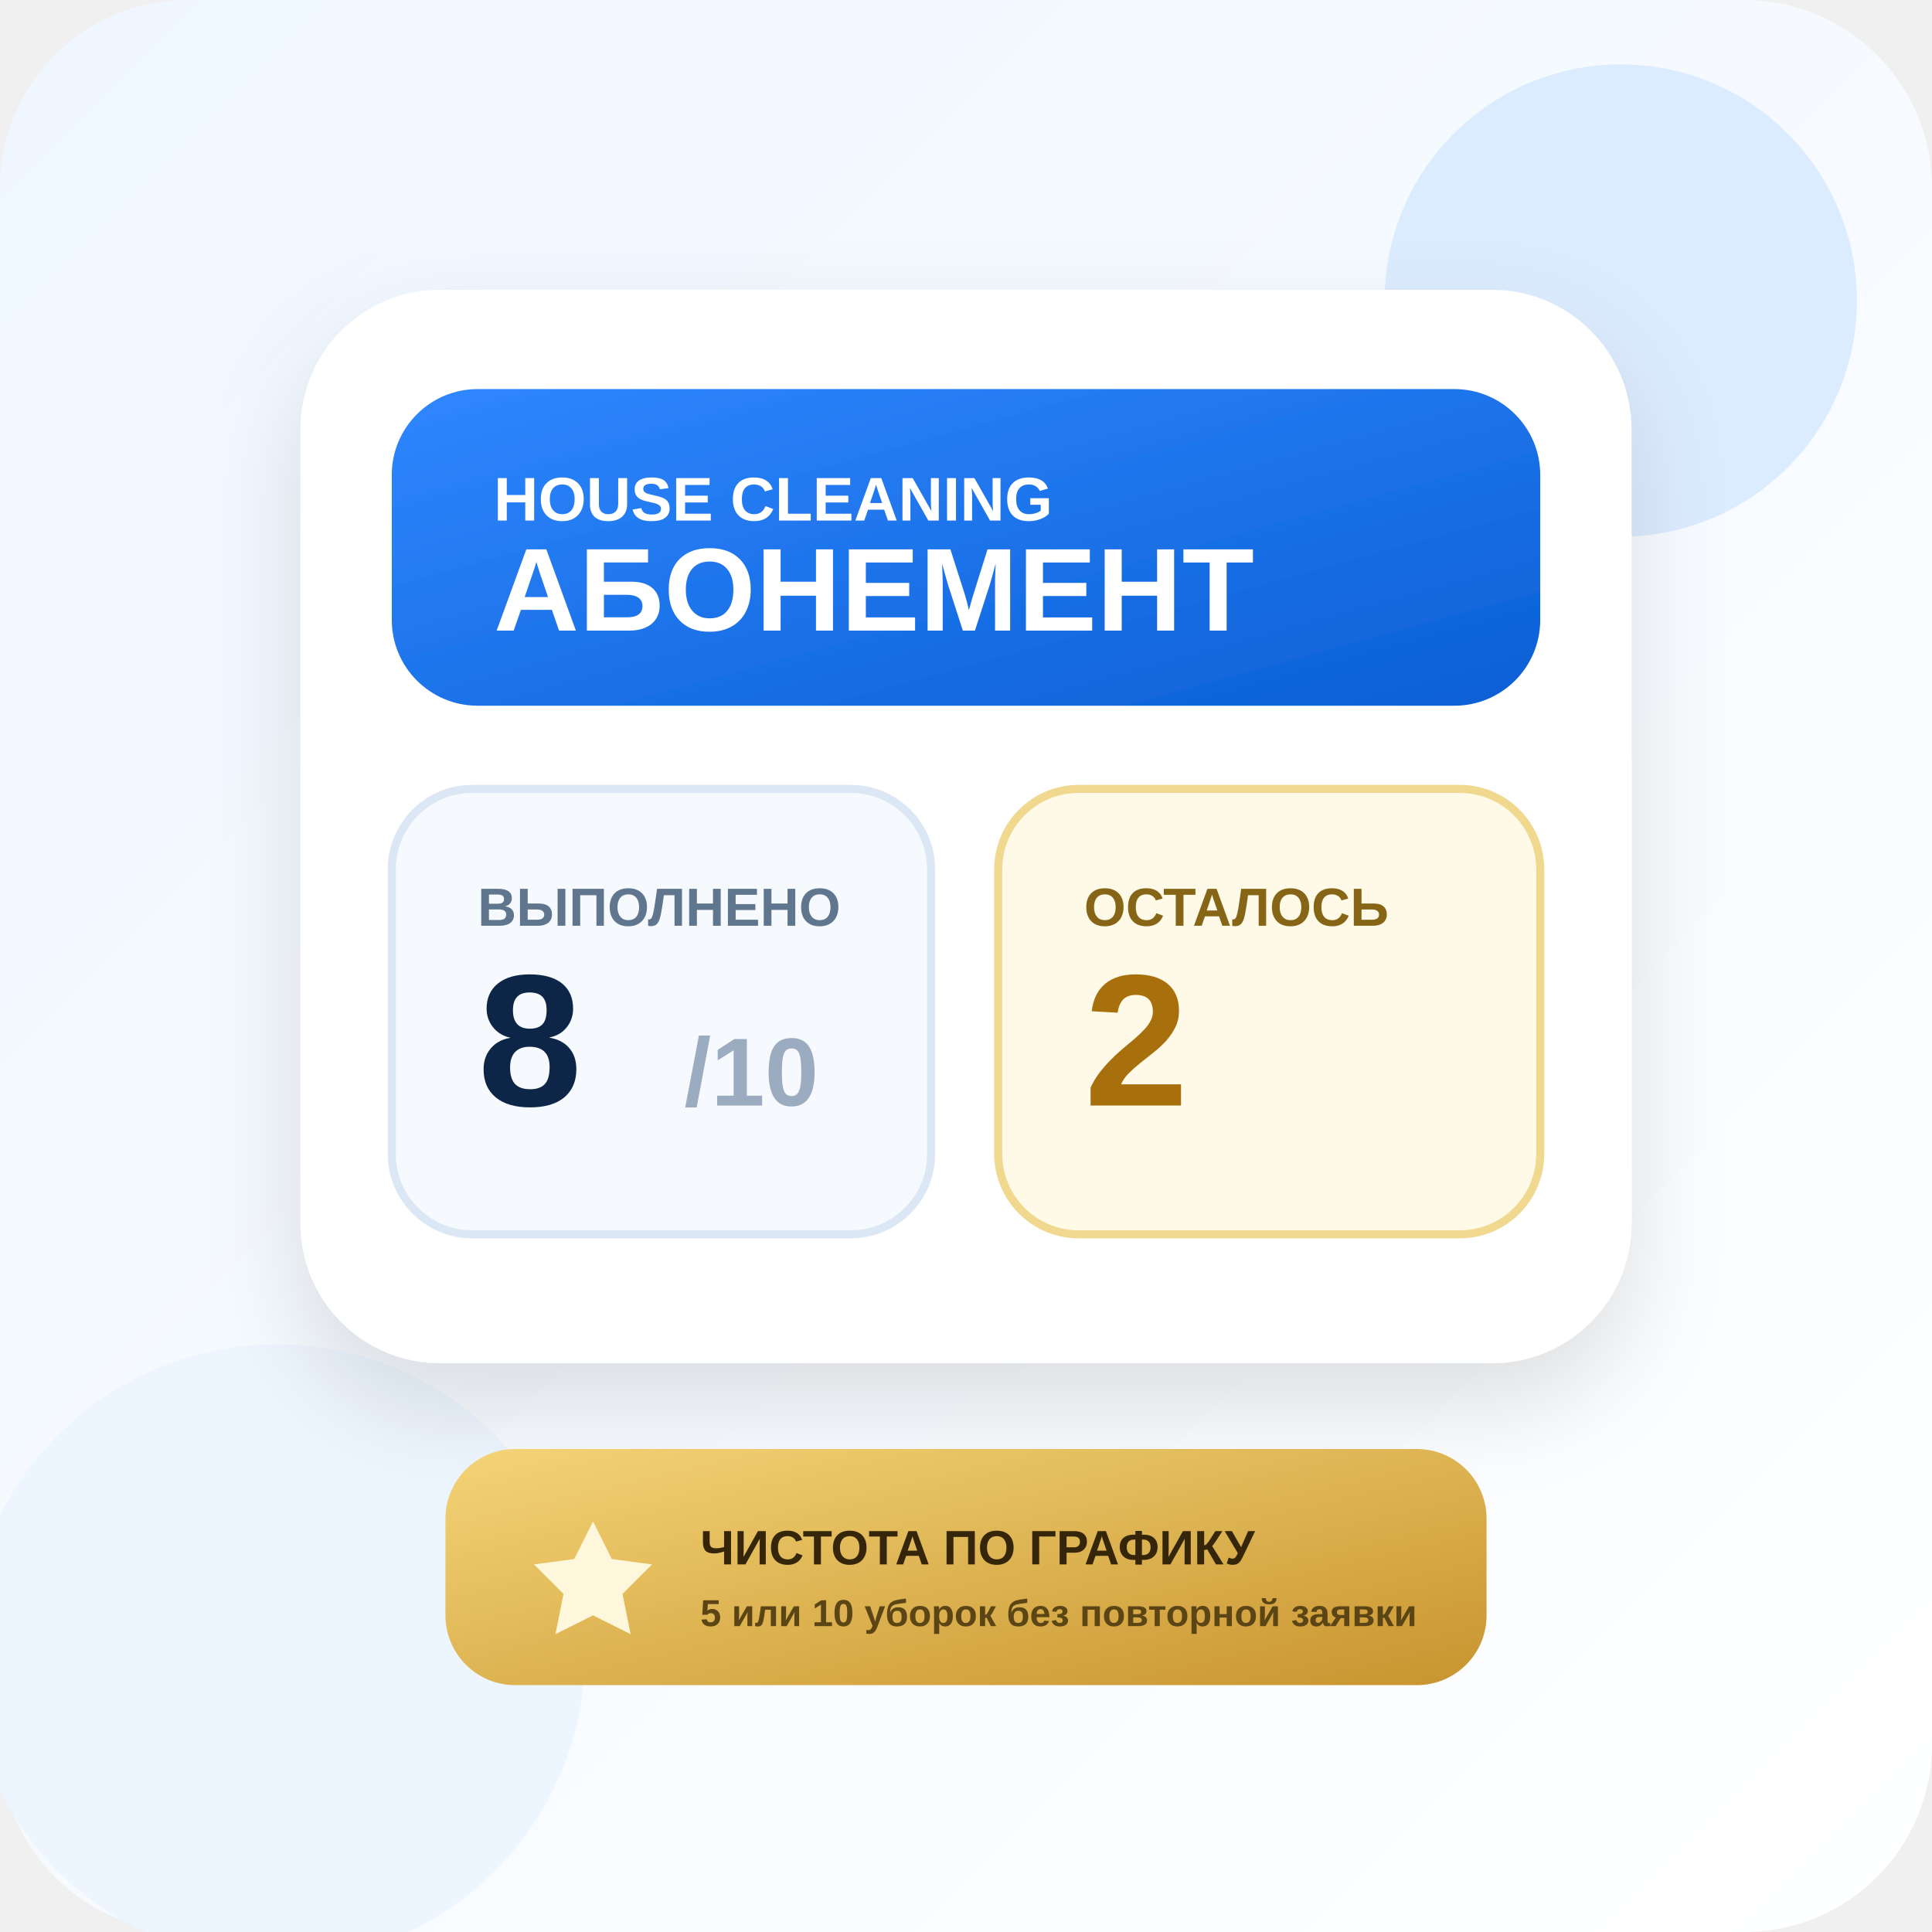
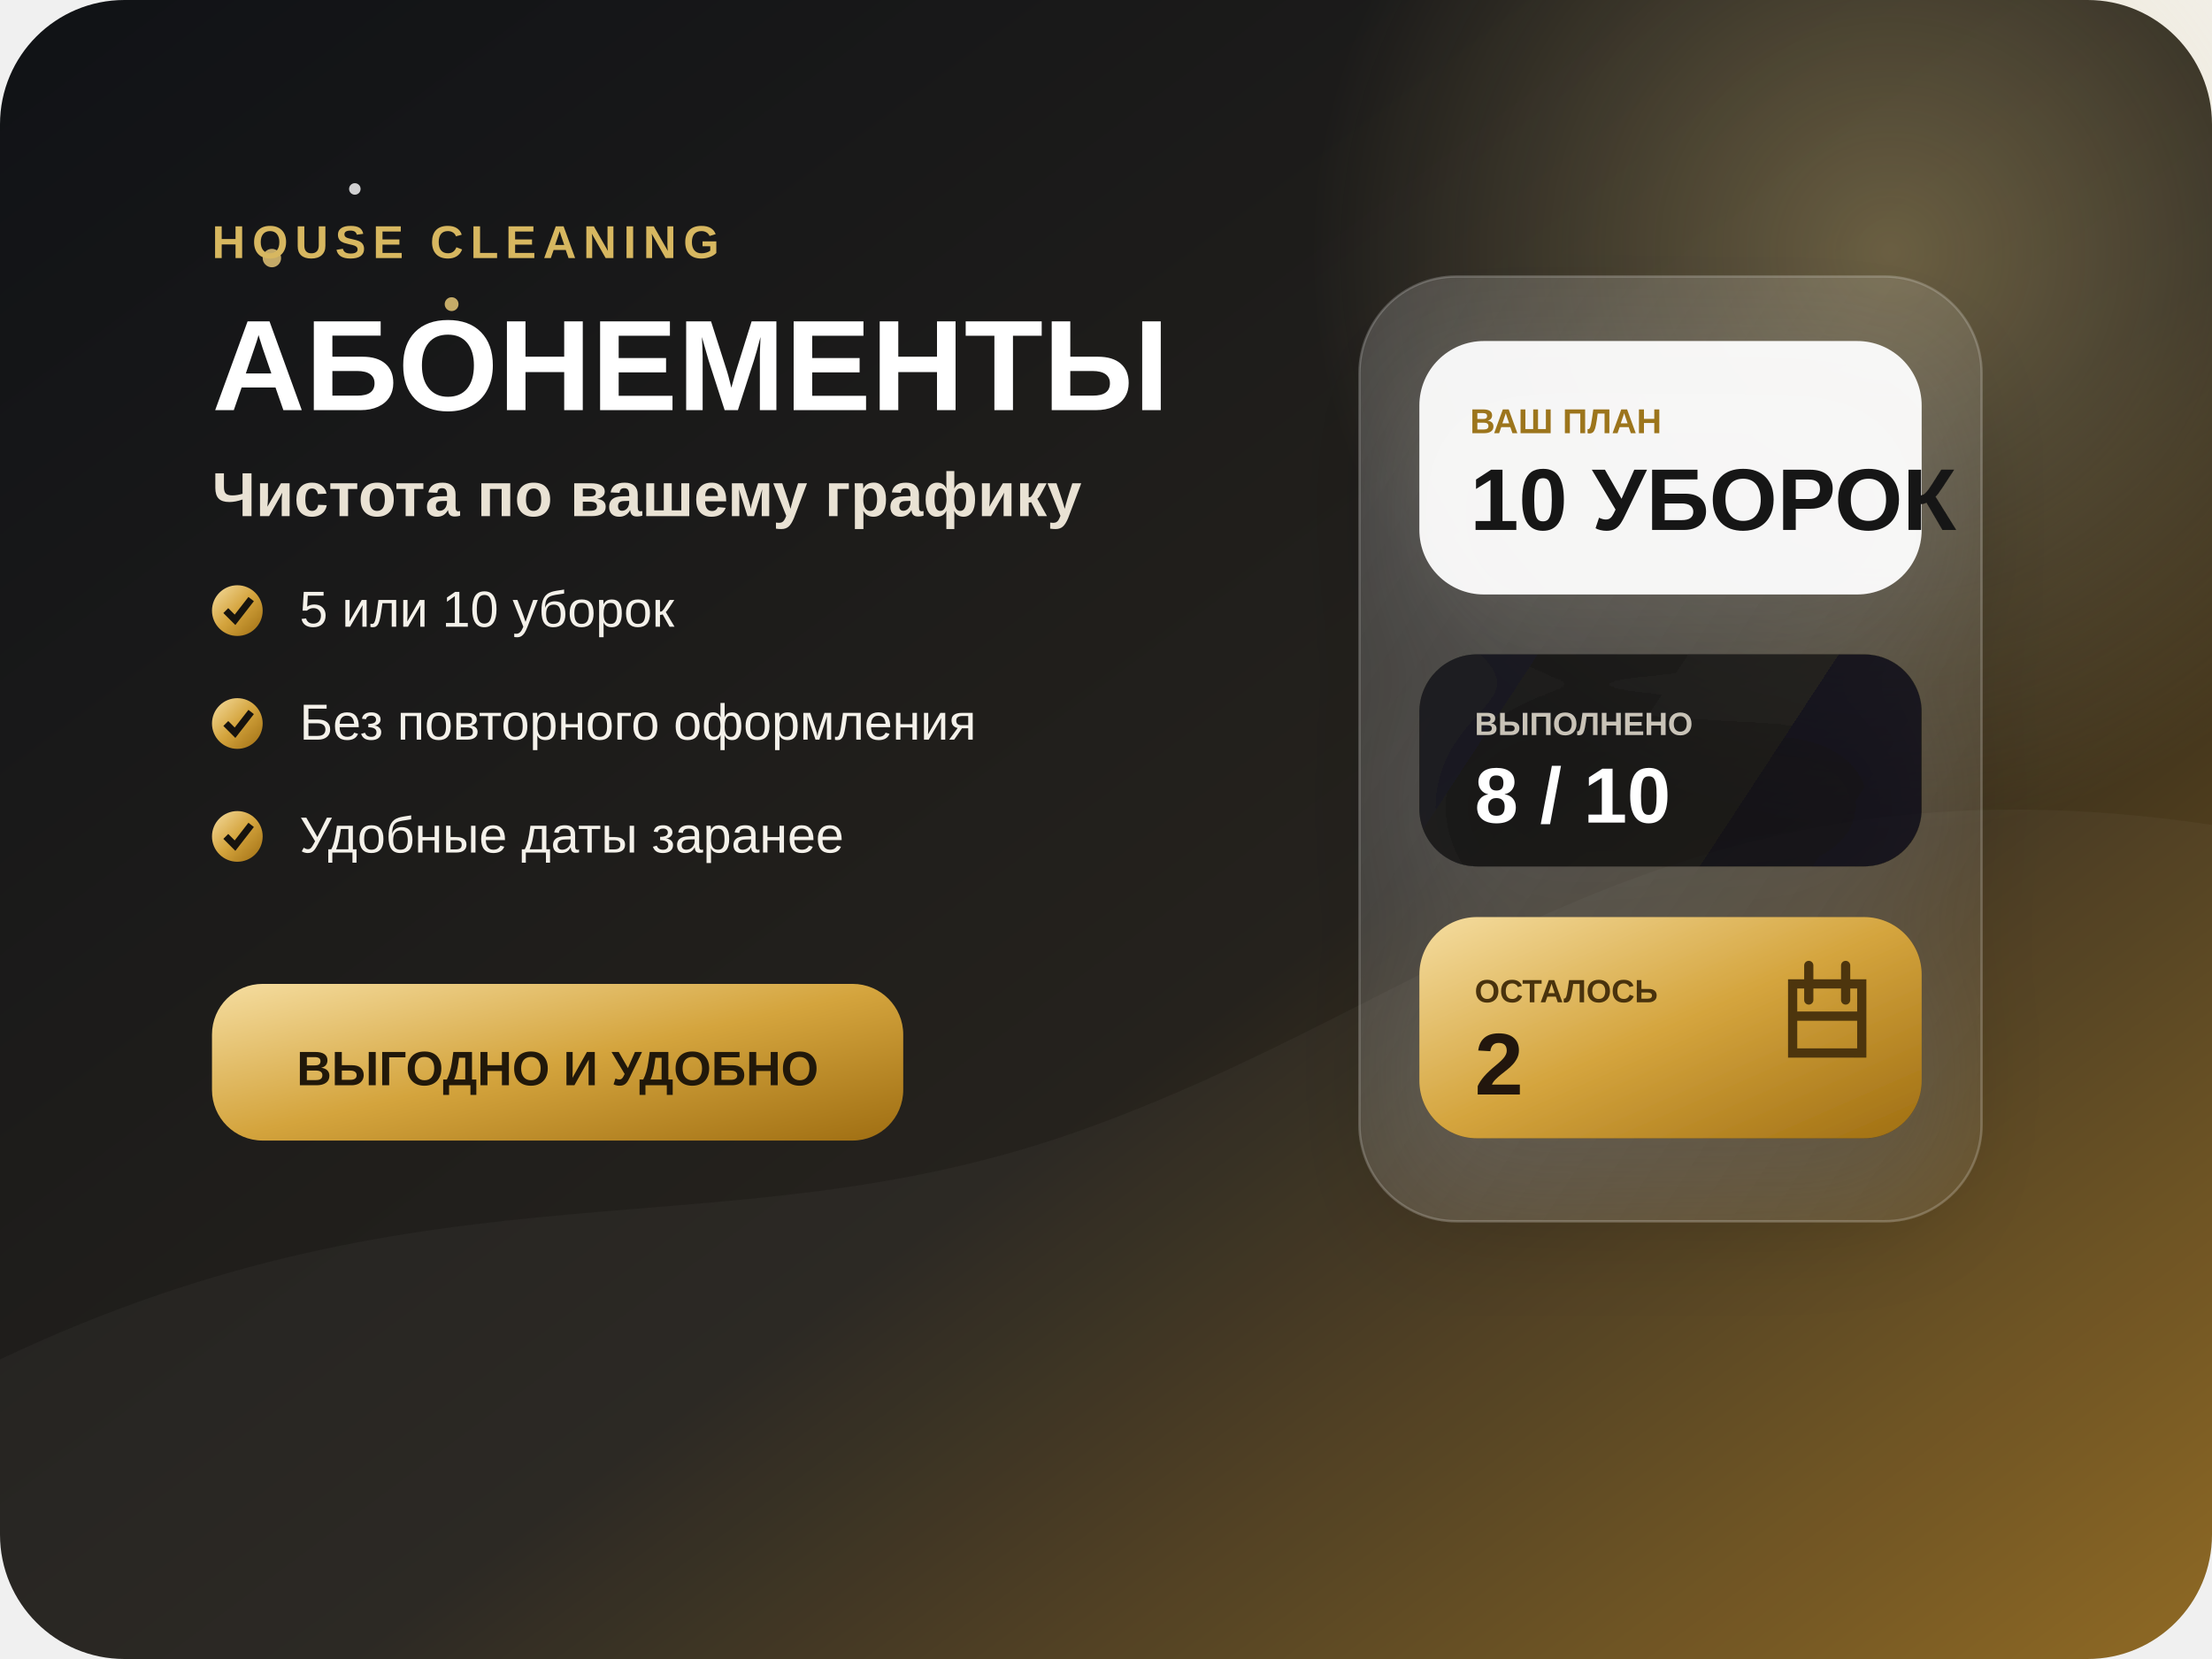
- <svg xmlns="http://www.w3.org/2000/svg" width="720" height="720" viewBox="0 0 720 720">
+ <svg xmlns="http://www.w3.org/2000/svg" width="960" height="720" viewBox="0 0 960 720">
  <defs>
    <linearGradient id="bg" x1="0" y1="0" x2="1" y2="1">
-       <stop stop-color="#eef6ff" />
-       <stop offset="1" stop-color="#ffffff" />
-     </linearGradient>
-     <linearGradient id="blue" x1="0" y1="0" x2="1" y2="1">
-       <stop stop-color="#2f87ff" />
-       <stop offset="1" stop-color="#0b5fd4" />
+       <stop stop-color="#101216" />
+       <stop offset=".58" stop-color="#25221d" />
+       <stop offset="1" stop-color="#8c651d" />
    </linearGradient>
    <linearGradient id="gold" x1="0" y1="0" x2="1" y2="1">
-       <stop stop-color="#f4d477" />
-       <stop offset="1" stop-color="#c8942f" />
+       <stop stop-color="#f5dda0" />
+       <stop offset=".5" stop-color="#d4a43d" />
+       <stop offset="1" stop-color="#9f6e12" />
    </linearGradient>
-     <filter id="shadow" x="-30%" y="-30%" width="160%" height="160%">
-       <feDropShadow dx="0" dy="16" stdDeviation="18" flood-opacity=".12" />
+     <linearGradient id="glass" x1="0" y1="0" x2="1" y2="1">
+       <stop stop-color="#ffffff" stop-opacity=".18" />
+       <stop offset="1" stop-color="#ffffff" stop-opacity=".05" />
+     </linearGradient>
+     <radialGradient id="glow">
+       <stop stop-color="#f6d98b" stop-opacity=".34" />
+       <stop offset="1" stop-color="#f6d98b" stop-opacity="0" />
+     </radialGradient>
+     <filter id="shadow">
+       <feDropShadow dx="0" dy="20" stdDeviation="24" flood-color="#000" flood-opacity=".34" />
    </filter>
  </defs>
-   <rect width="720" height="720" rx="70" fill="url(#bg)" />
-   <circle cx="604" cy="112" r="88" fill="#dcecff" />
-   <circle cx="103" cy="616" r="115" fill="#edf5ff" />
-   <g filter="url(#shadow)">
-     <rect x="112" y="108" width="496" height="400" rx="52" fill="#fff" />
-     <rect x="146" y="145" width="428" height="118" rx="32" fill="url(#blue)" />
-     <text x="184" y="194" font-family="-apple-system,BlinkMacSystemFont,Arial" font-size="23" font-weight="800" fill="#fff">HOUSE CLEANING</text>
-     <text x="184" y="235" font-family="-apple-system,BlinkMacSystemFont,Arial" font-size="44" font-weight="900" fill="#fff">АБОНЕМЕНТ</text>
-     <rect x="146" y="294" width="201" height="166" rx="30" fill="#f6f9fd" stroke="#dbe7f5" stroke-width="3" />
-     <text x="178" y="345" font-family="-apple-system,BlinkMacSystemFont,Arial" font-size="20" font-weight="700" fill="#60758e">ВЫПОЛНЕНО</text>
-     <text x="178" y="412" font-family="-apple-system,BlinkMacSystemFont,Arial" font-size="70" font-weight="900" fill="#0a2546">8</text>
-     <text x="255" y="412" font-family="-apple-system,BlinkMacSystemFont,Arial" font-size="36" font-weight="800" fill="#9babc0">/10</text>
-     <rect x="372" y="294" width="202" height="166" rx="30" fill="#fff9e8" stroke="#f0d98e" stroke-width="3" />
-     <text x="404" y="345" font-family="-apple-system,BlinkMacSystemFont,Arial" font-size="20" font-weight="700" fill="#866514">ОСТАЛОСЬ</text>
-     <text x="404" y="412" font-family="-apple-system,BlinkMacSystemFont,Arial" font-size="70" font-weight="900" fill="#a86f08">2</text>
+   <rect width="960" height="720" rx="54" fill="url(#bg)" />
+   <circle cx="820" cy="110" r="250" fill="url(#glow)" />
+   <path d="M0 590C190 500 312 545 465 492c164-57 259-169 495-134v362H0Z" fill="#fff" opacity=".035" />
+   <g opacity=".8">
+     <circle cx="118" cy="112" r="4" fill="#f0cf7c" />
+     <circle cx="154" cy="82" r="2.5" fill="#fff" />
+     <circle cx="196" cy="132" r="3" fill="#f0cf7c" />
  </g>
-   <g transform="translate(166 540)">
-     <rect width="388" height="88" rx="26" fill="url(#gold)" />
-     <path d="M55 27l7 14 15 2-11 11 3 15-14-7-14 7 3-15-11-11 15-2 7-14Z" fill="#fff7dc" />
-     <text x="95" y="43" font-family="-apple-system,BlinkMacSystemFont,Arial" font-size="18" font-weight="800" fill="#35260a">ЧИСТОТА ПО ГРАФИКУ</text>
-     <text x="95" y="66" font-family="-apple-system,BlinkMacSystemFont,Arial" font-size="14" font-weight="600" fill="#5c4514">5 или 10 уборок без повторной заявки</text>
+   <g transform="translate(92 112)">
+     <text x="0" y="0" font-family="Arial,sans-serif" font-size="20" font-weight="700" letter-spacing="3" fill="#d7b760">HOUSE CLEANING</text>
+     <text x="0" y="66" font-family="Arial,sans-serif" font-size="56" font-weight="900" fill="#fff">АБОНЕМЕНТЫ</text>
+     <text x="0" y="112" font-family="Arial,sans-serif" font-size="27" font-weight="600" fill="#e9e2d4">Чистота по вашему графику</text>
+     <g transform="translate(0 160)" font-family="Arial,sans-serif" font-size="22" fill="#f4f1ea">
+       <circle cx="11" cy="-7" r="11" fill="url(#gold)" />
+       <path d="m6-7 4 4 7-9" fill="none" stroke="#16130e" stroke-width="3" />
+       <text x="38" y="0">5 или 10 уборок</text>
+       <circle cx="11" cy="42" r="11" fill="url(#gold)" />
+       <path d="m6 42 4 4 7-9" fill="none" stroke="#16130e" stroke-width="3" />
+       <text x="38" y="49">Без повторного оформления</text>
+       <circle cx="11" cy="91" r="11" fill="url(#gold)" />
+       <path d="m6 91 4 4 7-9" fill="none" stroke="#16130e" stroke-width="3" />
+       <text x="38" y="98">Удобные даты заранее</text>
+     </g>
+     <rect x="0" y="315" width="300" height="68" rx="22" fill="url(#gold)" />
+     <text x="150" y="359" text-anchor="middle" font-family="Arial,sans-serif" font-size="21" font-weight="900" fill="#21180a">ВЫГОДНО И УДОБНО</text>
+   </g>
+   <g transform="translate(590 120)" filter="url(#shadow)">
+     <rect width="270" height="410" rx="42" fill="url(#glass)" stroke="#fff" stroke-opacity=".2" />
+     <rect x="26" y="28" width="218" height="110" rx="28" fill="#fff" fill-opacity=".94" />
+     <text x="48" y="68" font-family="Arial,sans-serif" font-size="15" font-weight="800" fill="#9c741d">ВАШ ПЛАН</text>
+     <text x="48" y="110" font-family="Arial,sans-serif" font-size="38" font-weight="900" fill="#171717">10 УБОРОК</text>
+     <g transform="translate(26 164)">
+       <rect width="218" height="92" rx="25" fill="#0e1014" fill-opacity=".72" />
+       <text x="24" y="35" font-family="Arial,sans-serif" font-size="14" font-weight="700" fill="#c9c3b7">ВЫПОЛНЕНО</text>
+       <text x="24" y="73" font-family="Arial,sans-serif" font-size="34" font-weight="900" fill="#fff">8 / 10</text>
+     </g>
+     <g transform="translate(26 278)">
+       <rect width="218" height="96" rx="25" fill="url(#gold)" />
+       <text x="24" y="37" font-family="Arial,sans-serif" font-size="14" font-weight="800" fill="#49330d">ОСТАЛОСЬ</text>
+       <text x="24" y="77" font-family="Arial,sans-serif" font-size="38" font-weight="900" fill="#21180a">2</text>
+       <path d="M162 29h30v30h-30zM169 21v15M185 21v15M162 43h30" fill="none" stroke="#4d360e" stroke-width="4" stroke-linecap="round" />
+     </g>
  </g>
</svg>
